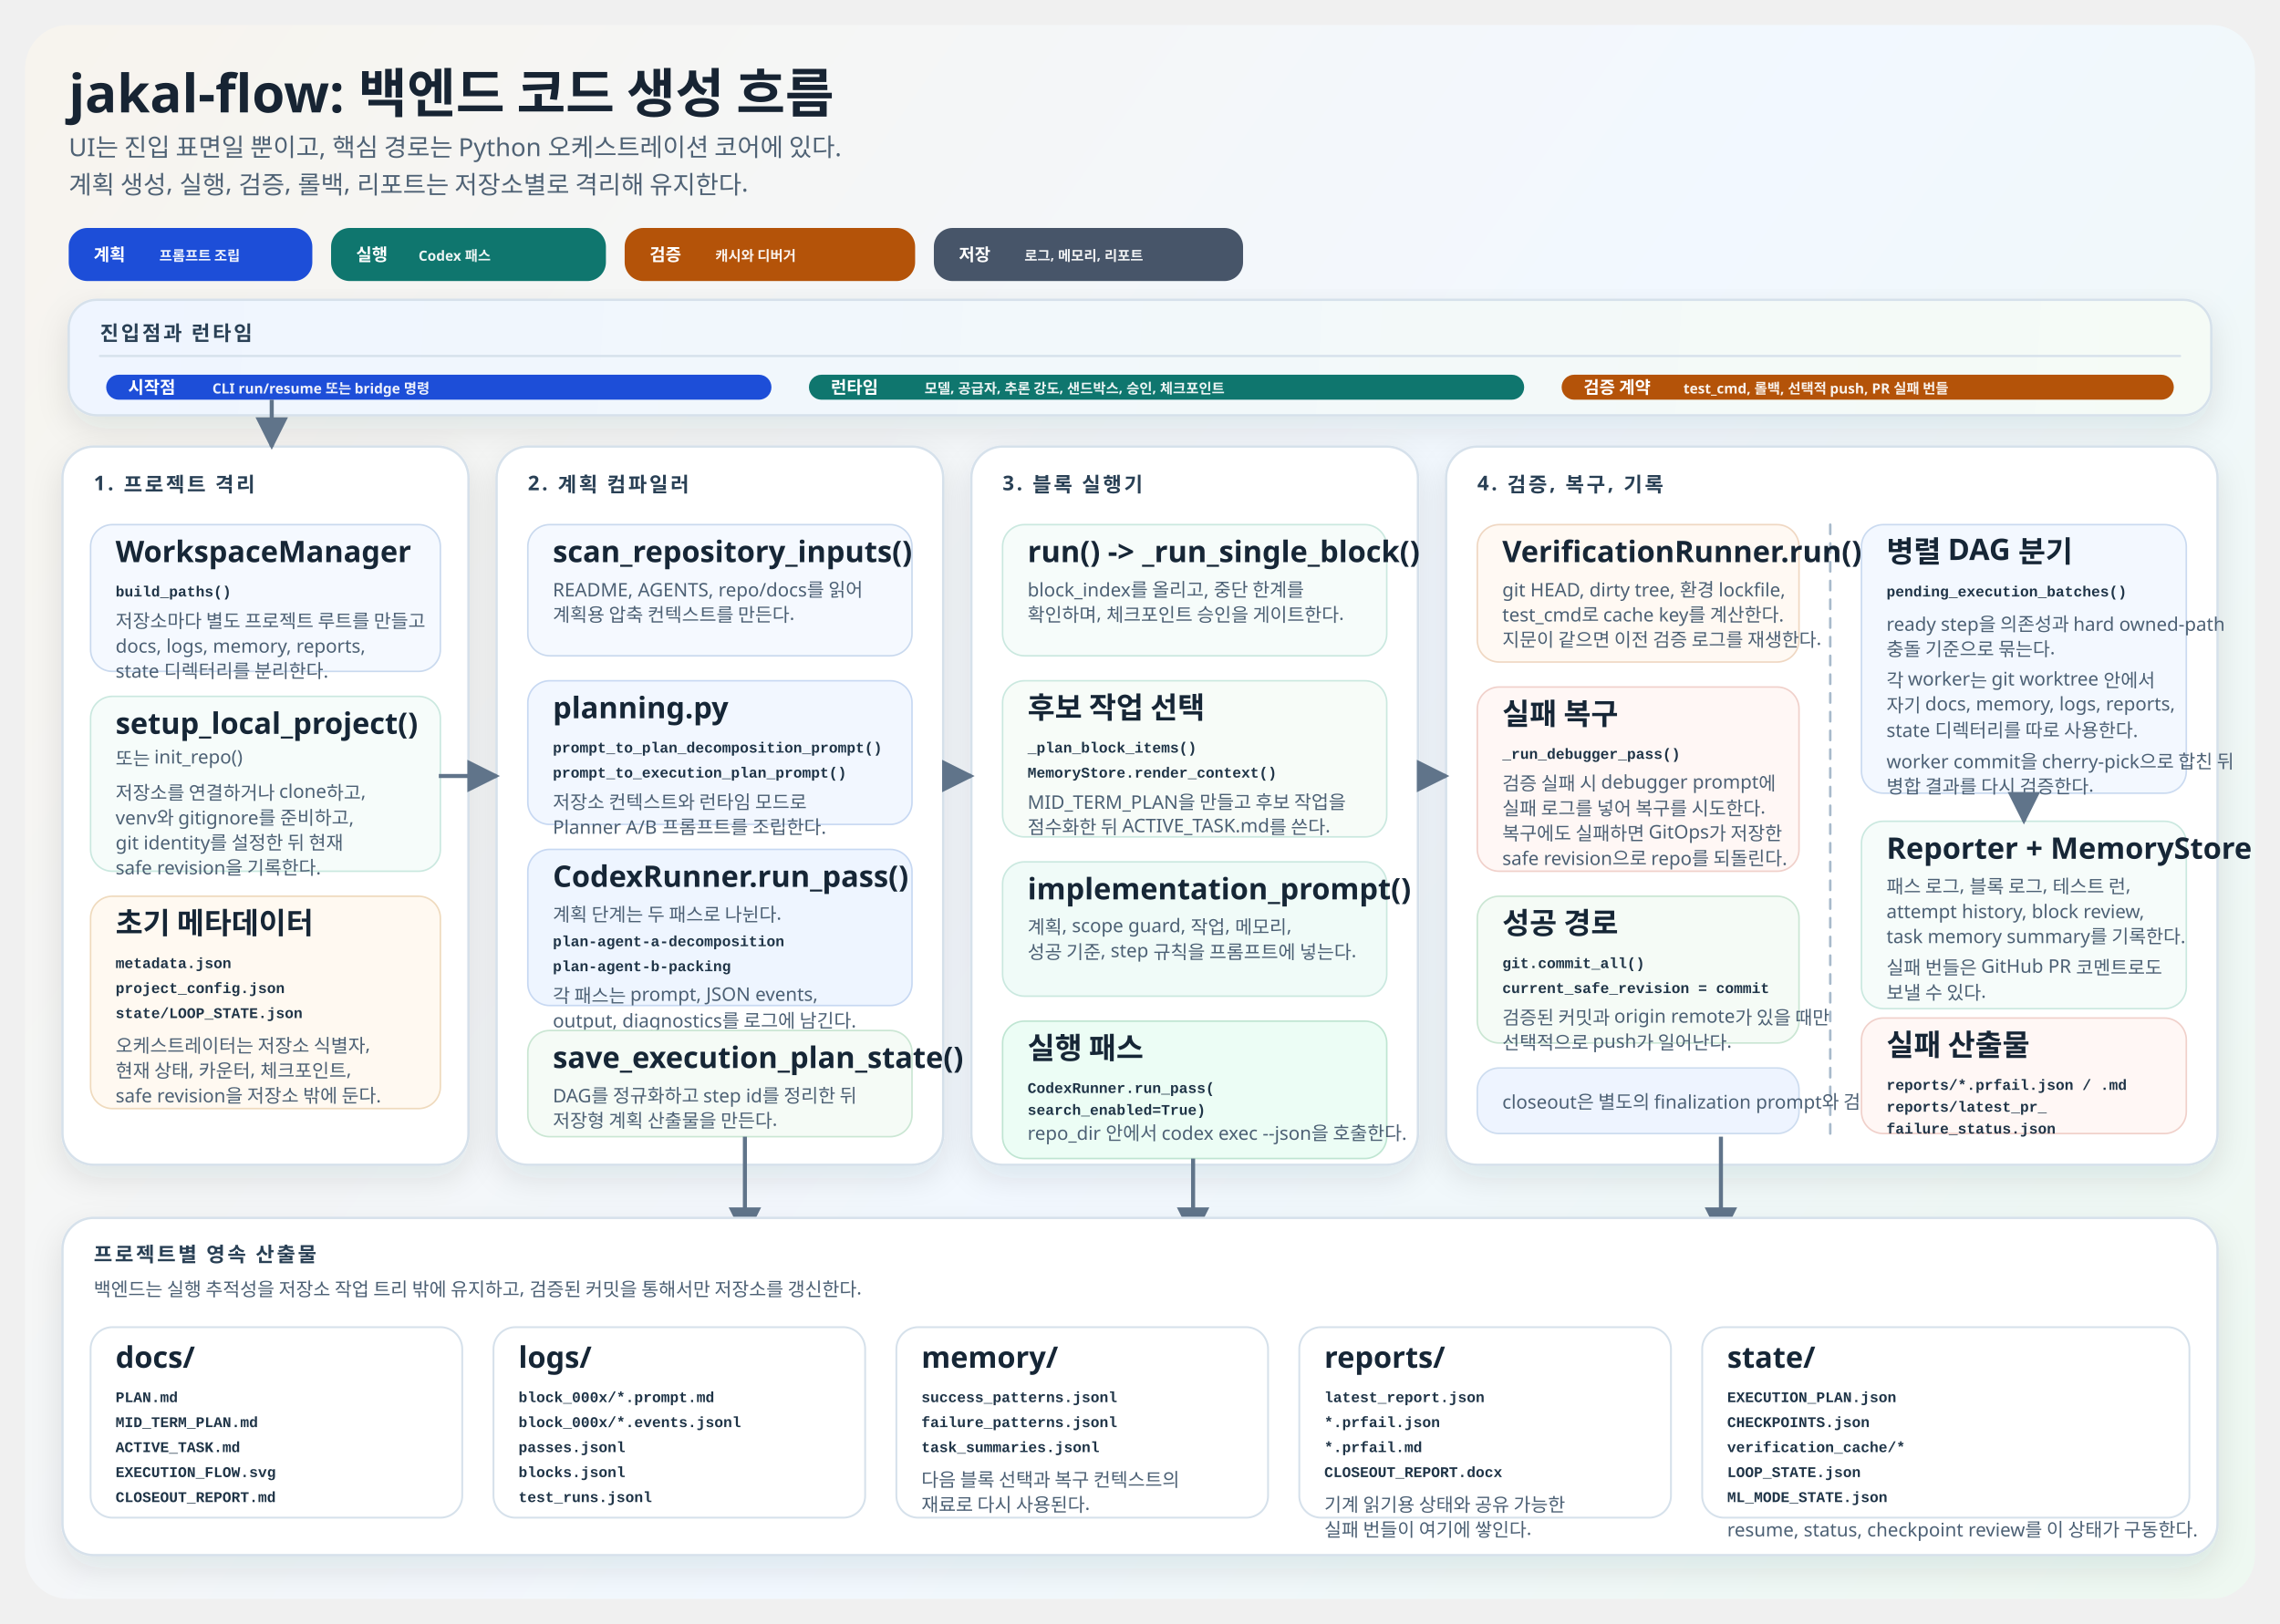
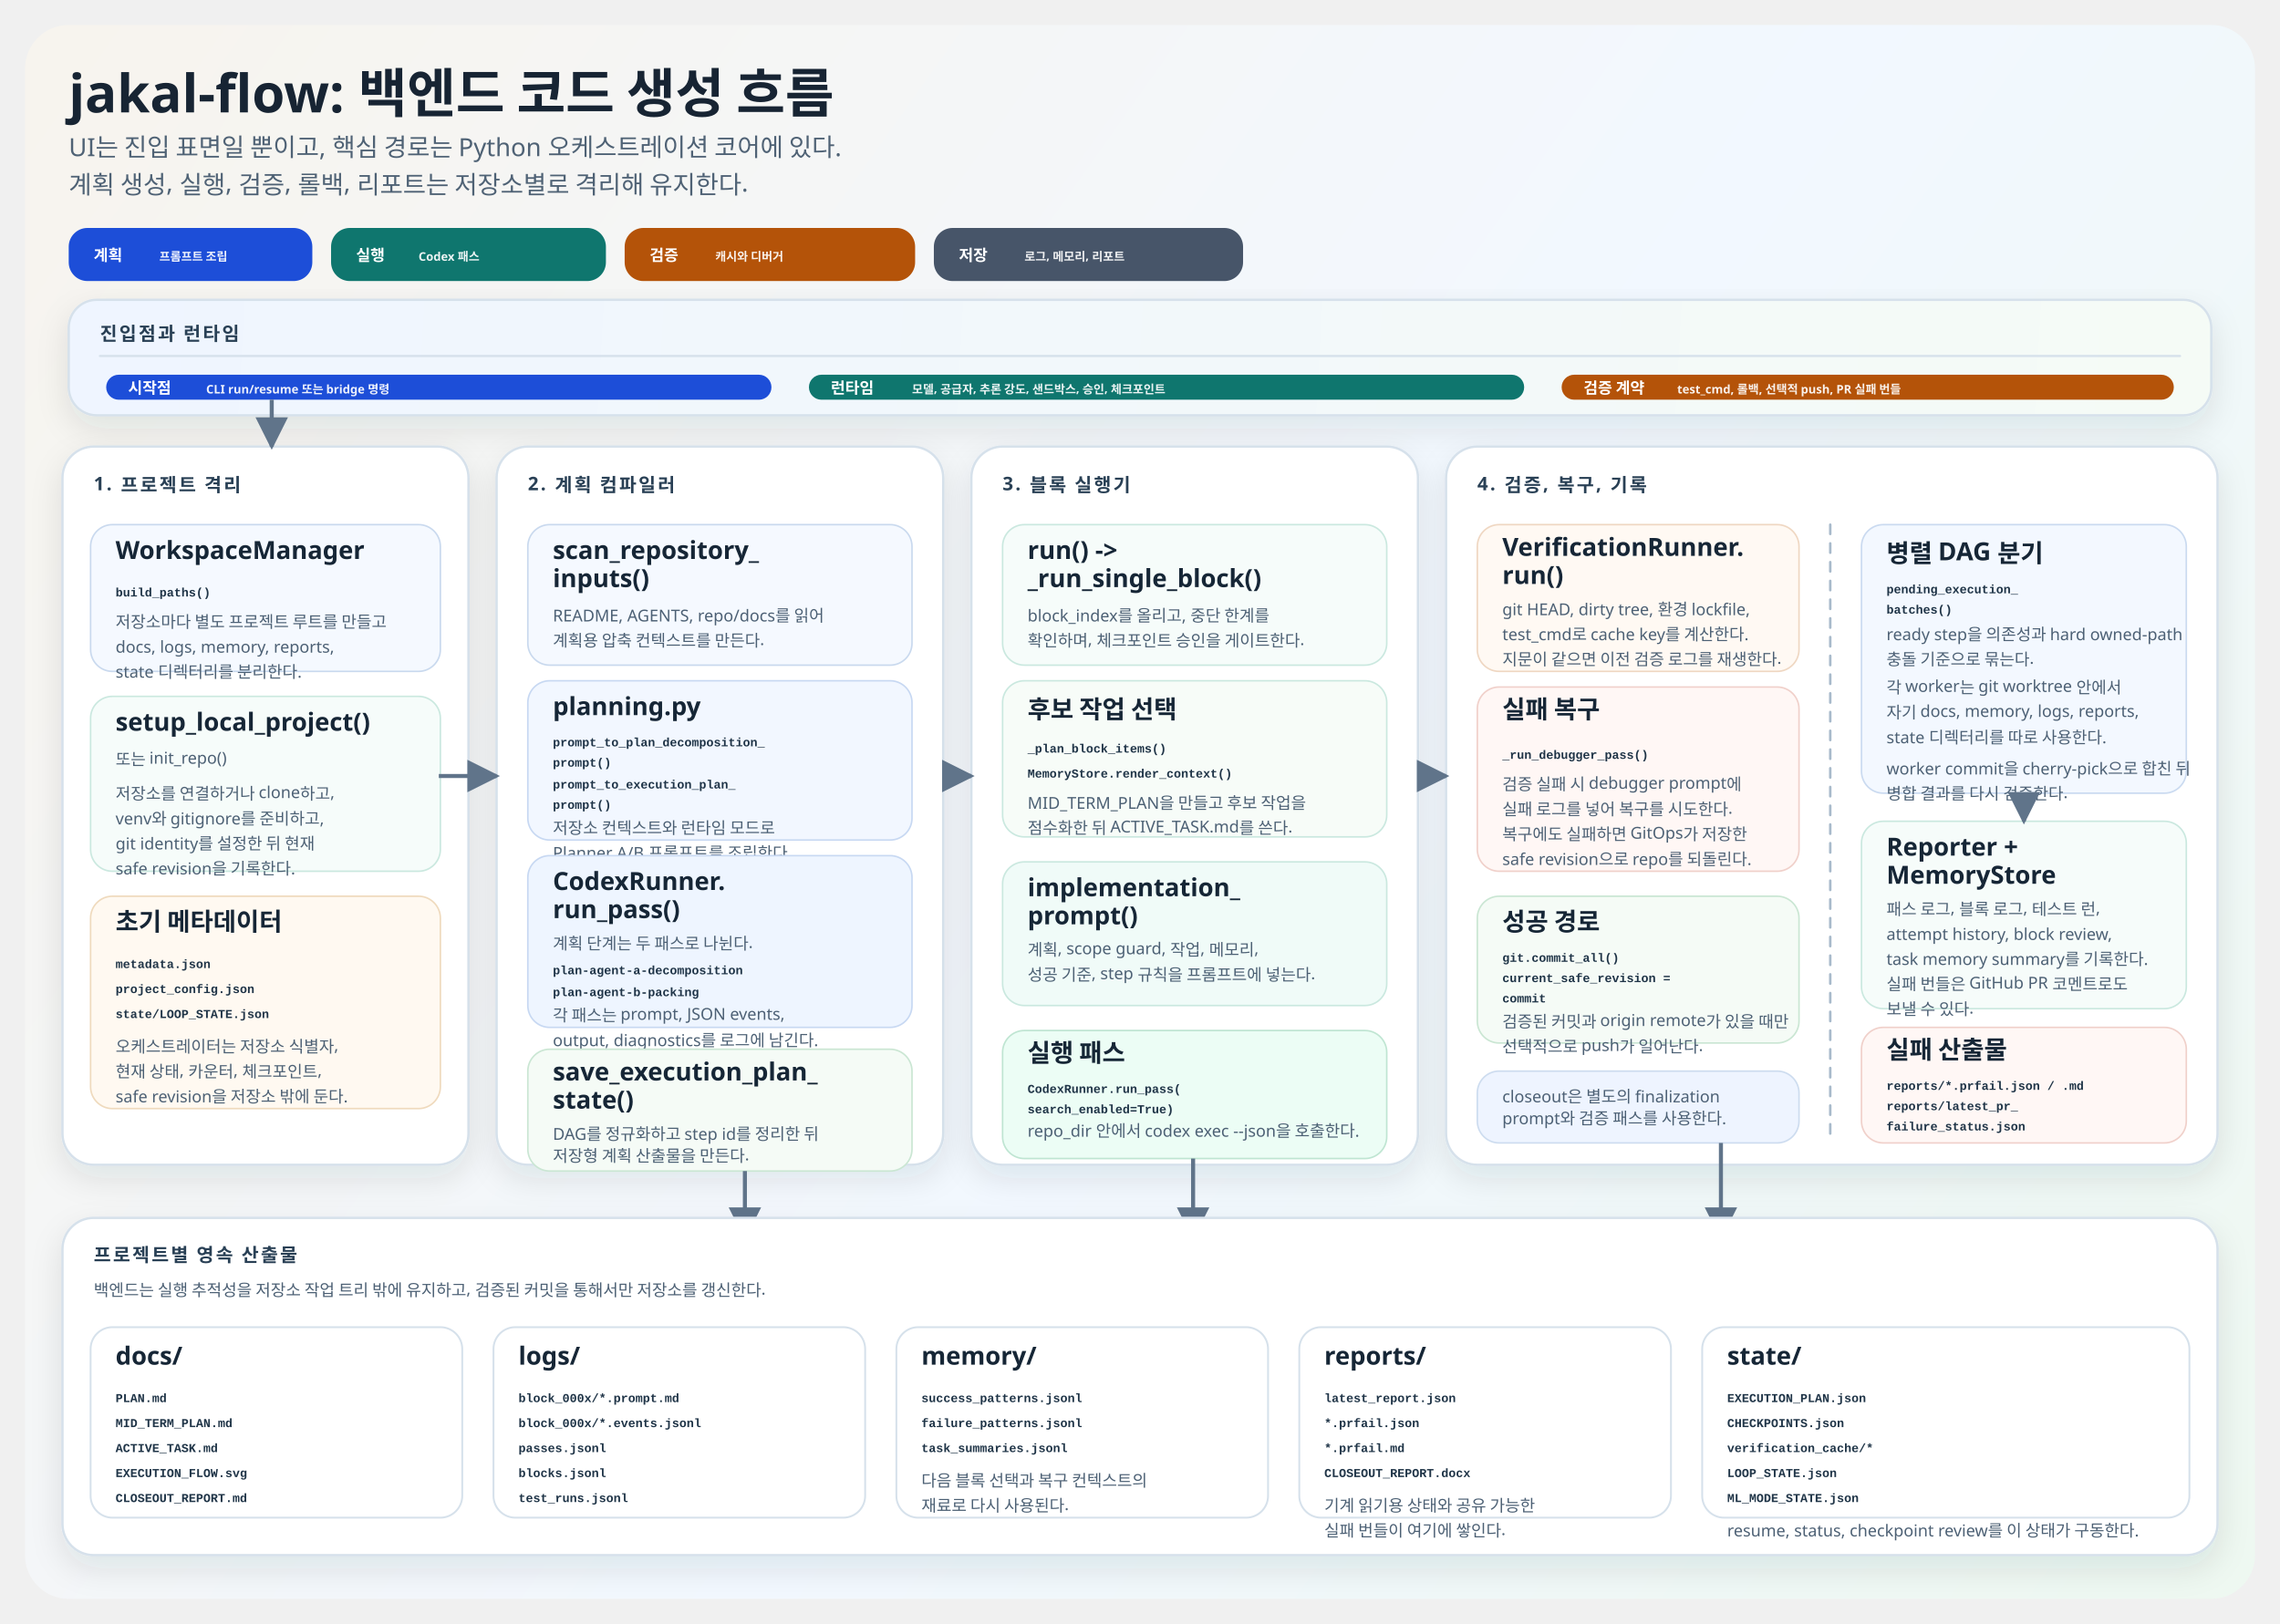
<svg xmlns="http://www.w3.org/2000/svg" width="1460" height="1040" viewBox="0 0 1460 1040" fill="none" role="img" aria-labelledby="title desc">
  <defs>
    <linearGradient id="bg" x1="36" y1="28" x2="1424" y2="1012" gradientUnits="userSpaceOnUse">
      <stop offset="0" stop-color="#F7F4EE" />
      <stop offset="0.55" stop-color="#F2F8FF" />
      <stop offset="1" stop-color="#EEF8F1" />
    </linearGradient>
    <linearGradient id="band" x1="42" y1="186" x2="1418" y2="264" gradientUnits="userSpaceOnUse">
      <stop offset="0" stop-color="#EFF5FF" />
      <stop offset="1" stop-color="#F5FBF6" />
    </linearGradient>
    <filter id="shadow" x="-20%" y="-20%" width="140%" height="160%">
      <feDropShadow dx="0" dy="8" stdDeviation="10" flood-color="#203040" flood-opacity="0.10" />
    </filter>
    <marker id="arrow" viewBox="0 0 10 10" refX="9" refY="5" markerWidth="8" markerHeight="8" orient="auto">
      <path d="M0 0L10 5L0 10Z" fill="#60748A" />
    </marker>
    <style>
      .title { font: 700 34px 'Segoe UI', 'Bahnschrift', 'Malgun Gothic', sans-serif; fill: #172433; }
      .subtitle { font: 500 16px 'Segoe UI', 'Malgun Gothic', sans-serif; fill: #4F6275; }
-       .section { font: 700 13px 'Segoe UI', 'Bahnschrift', sans-serif; letter-spacing: 0.12em; fill: #294055; }
-       .panelTitle { font: 700 19px 'Segoe UI', 'Bahnschrift', 'Malgun Gothic', sans-serif; fill: #162636; }
-       .body { font: 500 12px 'Segoe UI', 'Malgun Gothic', sans-serif; fill: #4C6074; }
-       .mono { font: 700 9.5px 'Consolas', 'Courier New', monospace; fill: #1F3447; }
-       .chipLabel { font: 700 11px 'Segoe UI', 'Bahnschrift', sans-serif; fill: #FFFFFF; }
-       .chipText { font: 600 9px 'Segoe UI', 'Malgun Gothic', sans-serif; fill: rgba(255,255,255,0.92); }
+       .section { font: 700 12px 'Segoe UI', 'Bahnschrift', sans-serif; letter-spacing: 0.11em; fill: #294055; }
+       .panelTitle { font: 700 16px 'Segoe UI', 'Bahnschrift', 'Malgun Gothic', sans-serif; fill: #162636; }
+       .body { font: 500 10.5px 'Segoe UI', 'Malgun Gothic', sans-serif; fill: #4C6074; }
+       .mono { font: 700 7.8px 'Consolas', 'Courier New', monospace; fill: #1F3447; }
+       .chipLabel { font: 700 10px 'Segoe UI', 'Bahnschrift', sans-serif; fill: #FFFFFF; }
+       .chipText { font: 600 7.6px 'Segoe UI', 'Malgun Gothic', sans-serif; fill: rgba(255,255,255,0.92); }
      .panel { fill: #FFFFFF; stroke: #D6E1EB; stroke-width: 1.5; filter: url(#shadow); }
      .soft { fill: #FFFFFF; stroke: #D6E1EB; stroke-width: 1.2; }
      .line { stroke: #60748A; stroke-width: 2.6; fill: none; marker-end: url(#arrow); }
      .divider { stroke: #D6E1EB; stroke-width: 1.4; stroke-linecap: round; }
      .dash { stroke: #A8BACB; stroke-width: 1.6; stroke-linecap: round; stroke-dasharray: 6 6; }
    </style>
  </defs>
  <rect x="16" y="16" width="1428" height="1008" rx="28" fill="url(#bg)" />
  <text x="44" y="72" class="title">jakal-flow: 백엔드 코드 생성 흐름</text>
  <text x="44" y="100" class="subtitle">UI는 진입 표면일 뿐이고, 핵심 경로는 Python 오케스트레이션 코어에 있다.</text>
  <text x="44" y="124" class="subtitle">계획 생성, 실행, 검증, 롤백, 리포트는 저장소별로 격리해 유지한다.</text>
  <rect x="44" y="146" width="156" height="34" rx="12" fill="#1D4ED8" />
  <text x="60" y="167" class="chipLabel">계획</text>
  <text x="102" y="167" class="chipText">프롬프트 조립</text>
  <rect x="212" y="146" width="176" height="34" rx="12" fill="#0F766E" />
  <text x="228" y="167" class="chipLabel">실행</text>
  <text x="268" y="167" class="chipText">Codex 패스</text>
  <rect x="400" y="146" width="186" height="34" rx="12" fill="#B45309" />
  <text x="416" y="167" class="chipLabel">검증</text>
  <text x="458" y="167" class="chipText">캐시와 디버거</text>
  <rect x="598" y="146" width="198" height="34" rx="12" fill="#475569" />
  <text x="614" y="167" class="chipLabel">저장</text>
  <text x="656" y="167" class="chipText">로그, 메모리, 리포트</text>
  <rect x="44" y="192" width="1372" height="74" rx="18" fill="url(#band)" stroke="#D6E1EB" stroke-width="1.5" filter="url(#shadow)" />
  <text x="64" y="218" class="section">진입점과 런타임</text>
  <line x1="64" y1="228" x2="1396" y2="228" class="divider" />
  <rect x="68" y="240" width="426" height="16" rx="8" fill="#1D4ED8" />
  <text x="82" y="252" class="chipLabel">시작점</text>
-   <text x="136" y="252" class="chipText">CLI run/resume 또는 bridge 명령</text>
+   <text x="132" y="252" class="chipText">CLI run/resume 또는 bridge 명령</text>
  <rect x="518" y="240" width="458" height="16" rx="8" fill="#0F766E" />
  <text x="532" y="252" class="chipLabel">런타임</text>
-   <text x="592" y="252" class="chipText">모델, 공급자, 추론 강도, 샌드박스, 승인, 체크포인트</text>
+   <text x="584" y="252" class="chipText">모델, 공급자, 추론 강도, 샌드박스, 승인, 체크포인트</text>
  <rect x="1000" y="240" width="392" height="16" rx="8" fill="#B45309" />
  <text x="1014" y="252" class="chipLabel">검증 계약</text>
-   <text x="1078" y="252" class="chipText">test_cmd, 롤백, 선택적 push, PR 실패 번들</text>
+   <text x="1074" y="252" class="chipText">test_cmd, 롤백, 선택적 push, PR 실패 번들</text>
  <rect x="40" y="286" width="260" height="460" rx="20" class="panel" />
  <text x="60" y="314" class="section">1. 프로젝트 격리</text>
  <rect x="58" y="336" width="224" height="94" rx="14" fill="#F5F9FF" stroke="#C9D9EE" />
-   <text x="74" y="360" class="panelTitle">WorkspaceManager</text>
+   <text x="74" y="358" class="panelTitle">WorkspaceManager</text>
  <text x="74" y="382" class="mono">build_paths()</text>
  <text x="74" y="402" class="body">저장소마다 별도 프로젝트 루트를 만들고</text>
  <text x="74" y="418" class="body">docs, logs, memory, reports,</text>
  <text x="74" y="434" class="body">state 디렉터리를 분리한다.</text>
  <rect x="58" y="446" width="224" height="112" rx="14" fill="#F6FCFA" stroke="#CAE8DF" />
-   <text x="74" y="470" class="panelTitle">setup_local_project()</text>
+   <text x="74" y="468" class="panelTitle">setup_local_project()</text>
  <text x="74" y="490" class="body">또는 init_repo()</text>
  <text x="74" y="512" class="body">저장소를 연결하거나 clone하고,</text>
  <text x="74" y="528" class="body">venv와 gitignore를 준비하고,</text>
  <text x="74" y="544" class="body">git identity를 설정한 뒤 현재</text>
  <text x="74" y="560" class="body">safe revision을 기록한다.</text>
  <rect x="58" y="574" width="224" height="136" rx="14" fill="#FFF9F1" stroke="#EFDABD" />
-   <text x="74" y="598" class="panelTitle">초기 메타데이터</text>
+   <text x="74" y="596" class="panelTitle">초기 메타데이터</text>
  <text x="74" y="620" class="mono">metadata.json</text>
  <text x="74" y="636" class="mono">project_config.json</text>
  <text x="74" y="652" class="mono">state/LOOP_STATE.json</text>
  <text x="74" y="674" class="body">오케스트레이터는 저장소 식별자,</text>
  <text x="74" y="690" class="body">현재 상태, 카운터, 체크포인트,</text>
  <text x="74" y="706" class="body">safe revision을 저장소 밖에 둔다.</text>
  <rect x="318" y="286" width="286" height="460" rx="20" class="panel" />
  <text x="338" y="314" class="section">2. 계획 컴파일러</text>
-   <rect x="338" y="336" width="246" height="84" rx="14" fill="#F5F9FF" stroke="#C9D9EE" />
-   <text x="354" y="360" class="panelTitle">scan_repository_inputs()</text>
-   <text x="354" y="382" class="body">README, AGENTS, repo/docs를 읽어</text>
-   <text x="354" y="398" class="body">계획용 압축 컨텍스트를 만든다.</text>
-   <rect x="338" y="436" width="246" height="92" rx="14" fill="#F2F7FF" stroke="#C7D8F2" />
-   <text x="354" y="460" class="panelTitle">planning.py</text>
-   <text x="354" y="482" class="mono">prompt_to_plan_decomposition_prompt()</text>
-   <text x="354" y="498" class="mono">prompt_to_execution_plan_prompt()</text>
-   <text x="354" y="518" class="body">저장소 컨텍스트와 런타임 모드로</text>
-   <text x="354" y="534" class="body">Planner A/B 프롬프트를 조립한다.</text>
-   <rect x="338" y="544" width="246" height="100" rx="14" fill="#EEF5FF" stroke="#C7D8F2" />
-   <text x="354" y="568" class="panelTitle">CodexRunner.run_pass()</text>
-   <text x="354" y="590" class="body">계획 단계는 두 패스로 나뉜다.</text>
-   <text x="354" y="606" class="mono">plan-agent-a-decomposition</text>
-   <text x="354" y="622" class="mono">plan-agent-b-packing</text>
-   <text x="354" y="642" class="body">각 패스는 prompt, JSON events,</text>
-   <text x="354" y="658" class="body">output, diagnostics를 로그에 남긴다.</text>
-   <rect x="338" y="660" width="246" height="68" rx="14" fill="#F5FBF6" stroke="#CAE6D3" />
-   <text x="354" y="684" class="panelTitle">save_execution_plan_state()</text>
-   <text x="354" y="706" class="body">DAG를 정규화하고 step id를 정리한 뒤</text>
-   <text x="354" y="722" class="body">저장형 계획 산출물을 만든다.</text>
+   <rect x="338" y="336" width="246" height="90" rx="14" fill="#F5F9FF" stroke="#C9D9EE" />
+   <text x="354" y="358" class="panelTitle">scan_repository_</text>
+   <text x="354" y="376" class="panelTitle">inputs()</text>
+   <text x="354" y="398" class="body">README, AGENTS, repo/docs를 읽어</text>
+   <text x="354" y="414" class="body">계획용 압축 컨텍스트를 만든다.</text>
+   <rect x="338" y="436" width="246" height="102" rx="14" fill="#F2F7FF" stroke="#C7D8F2" />
+   <text x="354" y="458" class="panelTitle">planning.py</text>
+   <text x="354" y="478" class="mono">prompt_to_plan_decomposition_</text>
+   <text x="354" y="491" class="mono">prompt()</text>
+   <text x="354" y="505" class="mono">prompt_to_execution_plan_</text>
+   <text x="354" y="518" class="mono">prompt()</text>
+   <text x="354" y="534" class="body">저장소 컨텍스트와 런타임 모드로</text>
+   <text x="354" y="550" class="body">Planner A/B 프롬프트를 조립한다.</text>
+   <rect x="338" y="548" width="246" height="110" rx="14" fill="#EEF5FF" stroke="#C7D8F2" />
+   <text x="354" y="570" class="panelTitle">CodexRunner.</text>
+   <text x="354" y="588" class="panelTitle">run_pass()</text>
+   <text x="354" y="608" class="body">계획 단계는 두 패스로 나뉜다.</text>
+   <text x="354" y="624" class="mono">plan-agent-a-decomposition</text>
+   <text x="354" y="638" class="mono">plan-agent-b-packing</text>
+   <text x="354" y="654" class="body">각 패스는 prompt, JSON events,</text>
+   <text x="354" y="670" class="body">output, diagnostics를 로그에 남긴다.</text>
+   <rect x="338" y="672" width="246" height="78" rx="14" fill="#F5FBF6" stroke="#CAE6D3" />
+   <text x="354" y="692" class="panelTitle">save_execution_plan_</text>
+   <text x="354" y="710" class="panelTitle">state()</text>
+   <text x="354" y="730" class="body">DAG를 정규화하고 step id를 정리한 뒤</text>
+   <text x="354" y="744" class="body">저장형 계획 산출물을 만든다.</text>
  <rect x="622" y="286" width="286" height="460" rx="20" class="panel" />
  <text x="642" y="314" class="section">3. 블록 실행기</text>
-   <rect x="642" y="336" width="246" height="84" rx="14" fill="#F6FCFA" stroke="#CAE8DF" />
-   <text x="658" y="360" class="panelTitle">run() -&gt; _run_single_block()</text>
-   <text x="658" y="382" class="body">block_index를 올리고, 중단 한계를</text>
-   <text x="658" y="398" class="body">확인하며, 체크포인트 승인을 게이트한다.</text>
+   <rect x="642" y="336" width="246" height="90" rx="14" fill="#F6FCFA" stroke="#CAE8DF" />
+   <text x="658" y="358" class="panelTitle">run() -&gt;</text>
+   <text x="658" y="376" class="panelTitle">_run_single_block()</text>
+   <text x="658" y="398" class="body">block_index를 올리고, 중단 한계를</text>
+   <text x="658" y="414" class="body">확인하며, 체크포인트 승인을 게이트한다.</text>
  <rect x="642" y="436" width="246" height="100" rx="14" fill="#F7FCF8" stroke="#CAE8DF" />
  <text x="658" y="460" class="panelTitle">후보 작업 선택</text>
  <text x="658" y="482" class="mono">_plan_block_items()</text>
  <text x="658" y="498" class="mono">MemoryStore.render_context()</text>
  <text x="658" y="518" class="body">MID_TERM_PLAN을 만들고 후보 작업을</text>
  <text x="658" y="534" class="body">점수화한 뒤 ACTIVE_TASK.md를 쓴다.</text>
-   <rect x="642" y="552" width="246" height="86" rx="14" fill="#F0FBF8" stroke="#CAE8DF" />
-   <text x="658" y="576" class="panelTitle">implementation_prompt()</text>
-   <text x="658" y="598" class="body">계획, scope guard, 작업, 메모리,</text>
-   <text x="658" y="614" class="body">성공 기준, step 규칙을 프롬프트에 넣는다.</text>
-   <rect x="642" y="654" width="246" height="88" rx="14" fill="#ECFDF5" stroke="#BFE5D2" />
-   <text x="658" y="678" class="panelTitle">실행 패스</text>
+   <rect x="642" y="552" width="246" height="92" rx="14" fill="#F0FBF8" stroke="#CAE8DF" />
+   <text x="658" y="574" class="panelTitle">implementation_</text>
+   <text x="658" y="592" class="panelTitle">prompt()</text>
+   <text x="658" y="612" class="body">계획, scope guard, 작업, 메모리,</text>
+   <text x="658" y="628" class="body">성공 기준, step 규칙을 프롬프트에 넣는다.</text>
+   <rect x="642" y="660" width="246" height="82" rx="14" fill="#ECFDF5" stroke="#BFE5D2" />
+   <text x="658" y="680" class="panelTitle">실행 패스</text>
  <text x="658" y="700" class="mono">CodexRunner.run_pass(</text>
-   <text x="658" y="714" class="mono">search_enabled=True)</text>
-   <text x="658" y="730" class="body">repo_dir 안에서 codex exec --json을 호출한다.</text>
+   <text x="658" y="713" class="mono">search_enabled=True)</text>
+   <text x="658" y="728" class="body">repo_dir 안에서 codex exec --json을 호출한다.</text>
  <rect x="926" y="286" width="494" height="460" rx="20" class="panel" />
  <text x="946" y="314" class="section">4. 검증, 복구, 기록</text>
  <line x1="1172" y1="336" x2="1172" y2="726" class="dash" />
-   <rect x="946" y="336" width="206" height="88" rx="14" fill="#FFF9F3" stroke="#EFD7C2" />
-   <text x="962" y="360" class="panelTitle">VerificationRunner.run()</text>
-   <text x="962" y="382" class="body">git HEAD, dirty tree, 환경 lockfile,</text>
-   <text x="962" y="398" class="body">test_cmd로 cache key를 계산한다.</text>
-   <text x="962" y="414" class="body">지문이 같으면 이전 검증 로그를 재생한다.</text>
+   <rect x="946" y="336" width="206" height="94" rx="14" fill="#FFF9F3" stroke="#EFD7C2" />
+   <text x="962" y="356" class="panelTitle">VerificationRunner.</text>
+   <text x="962" y="374" class="panelTitle">run()</text>
+   <text x="962" y="394" class="body">git HEAD, dirty tree, 환경 lockfile,</text>
+   <text x="962" y="410" class="body">test_cmd로 cache key를 계산한다.</text>
+   <text x="962" y="426" class="body">지문이 같으면 이전 검증 로그를 재생한다.</text>
  <rect x="946" y="440" width="206" height="118" rx="14" fill="#FFF7F5" stroke="#F0D0CA" />
-   <text x="962" y="464" class="panelTitle">실패 복구</text>
+   <text x="962" y="460" class="panelTitle">실패 복구</text>
  <text x="962" y="486" class="mono">_run_debugger_pass()</text>
  <text x="962" y="506" class="body">검증 실패 시 debugger prompt에</text>
  <text x="962" y="522" class="body">실패 로그를 넣어 복구를 시도한다.</text>
  <text x="962" y="538" class="body">복구에도 실패하면 GitOps가 저장한</text>
  <text x="962" y="554" class="body">safe revision으로 repo를 되돌린다.</text>
  <rect x="946" y="574" width="206" height="94" rx="14" fill="#F5FBF6" stroke="#CAE6D3" />
-   <text x="962" y="598" class="panelTitle">성공 경로</text>
-   <text x="962" y="620" class="mono">git.commit_all()</text>
-   <text x="962" y="636" class="mono">current_safe_revision = commit</text>
-   <text x="962" y="656" class="body">검증된 커밋과 origin remote가 있을 때만</text>
-   <text x="962" y="672" class="body">선택적으로 push가 일어난다.</text>
-   <rect x="946" y="684" width="206" height="42" rx="14" fill="#EEF4FF" stroke="#CDDCEF" />
-   <text x="962" y="710" class="body">closeout은 별도의 finalization prompt와 검증 패스를 사용한다.</text>
+   <text x="962" y="596" class="panelTitle">성공 경로</text>
+   <text x="962" y="616" class="mono">git.commit_all()</text>
+   <text x="962" y="629" class="mono">current_safe_revision =</text>
+   <text x="962" y="642" class="mono">commit</text>
+   <text x="962" y="658" class="body">검증된 커밋과 origin remote가 있을 때만</text>
+   <text x="962" y="674" class="body">선택적으로 push가 일어난다.</text>
+   <rect x="946" y="686" width="206" height="46" rx="14" fill="#EEF4FF" stroke="#CDDCEF" />
+   <text x="962" y="706" class="body">closeout은 별도의 finalization</text>
+   <text x="962" y="720" class="body">prompt와 검증 패스를 사용한다.</text>
  <rect x="1192" y="336" width="208" height="172" rx="14" fill="#F3F8FF" stroke="#CADAF0" />
  <text x="1208" y="360" class="panelTitle">병렬 DAG 분기</text>
-   <text x="1208" y="382" class="mono">pending_execution_batches()</text>
-   <text x="1208" y="404" class="body">ready step을 의존성과 hard owned-path</text>
-   <text x="1208" y="420" class="body">충돌 기준으로 묶는다.</text>
-   <text x="1208" y="440" class="body">각 worker는 git worktree 안에서</text>
-   <text x="1208" y="456" class="body">자기 docs, memory, logs, reports,</text>
-   <text x="1208" y="472" class="body">state 디렉터리를 따로 사용한다.</text>
-   <text x="1208" y="492" class="body">worker commit을 cherry-pick으로 합친 뒤</text>
-   <text x="1208" y="508" class="body">병합 결과를 다시 검증한다.</text>
+   <text x="1208" y="380" class="mono">pending_execution_</text>
+   <text x="1208" y="393" class="mono">batches()</text>
+   <text x="1208" y="410" class="body">ready step을 의존성과 hard owned-path</text>
+   <text x="1208" y="426" class="body">충돌 기준으로 묶는다.</text>
+   <text x="1208" y="444" class="body">각 worker는 git worktree 안에서</text>
+   <text x="1208" y="460" class="body">자기 docs, memory, logs, reports,</text>
+   <text x="1208" y="476" class="body">state 디렉터리를 따로 사용한다.</text>
+   <text x="1208" y="496" class="body">worker commit을 cherry-pick으로 합친 뒤</text>
+   <text x="1208" y="512" class="body">병합 결과를 다시 검증한다.</text>
  <rect x="1192" y="526" width="208" height="120" rx="14" fill="#F6FCFA" stroke="#CAE8DF" />
-   <text x="1208" y="550" class="panelTitle">Reporter + MemoryStore</text>
-   <text x="1208" y="572" class="body">패스 로그, 블록 로그, 테스트 런,</text>
-   <text x="1208" y="588" class="body">attempt history, block review,</text>
-   <text x="1208" y="604" class="body">task memory summary를 기록한다.</text>
-   <text x="1208" y="624" class="body">실패 번들은 GitHub PR 코멘트로도</text>
-   <text x="1208" y="640" class="body">보낼 수 있다.</text>
-   <rect x="1192" y="652" width="208" height="74" rx="14" fill="#FFF7F5" stroke="#F0D0CA" />
-   <text x="1208" y="676" class="panelTitle">실패 산출물</text>
+   <text x="1208" y="548" class="panelTitle">Reporter +</text>
+   <text x="1208" y="566" class="panelTitle">MemoryStore</text>
+   <text x="1208" y="586" class="body">패스 로그, 블록 로그, 테스트 런,</text>
+   <text x="1208" y="602" class="body">attempt history, block review,</text>
+   <text x="1208" y="618" class="body">task memory summary를 기록한다.</text>
+   <text x="1208" y="634" class="body">실패 번들은 GitHub PR 코멘트로도</text>
+   <text x="1208" y="650" class="body">보낼 수 있다.</text>
+   <rect x="1192" y="658" width="208" height="74" rx="14" fill="#FFF7F5" stroke="#F0D0CA" />
+   <text x="1208" y="678" class="panelTitle">실패 산출물</text>
  <text x="1208" y="698" class="mono">reports/*.prfail.json / .md</text>
-   <text x="1208" y="712" class="mono">reports/latest_pr_</text>
-   <text x="1208" y="726" class="mono">failure_status.json</text>
+   <text x="1208" y="711" class="mono">reports/latest_pr_</text>
+   <text x="1208" y="724" class="mono">failure_status.json</text>
  <path d="M281 497H318" class="line" />
  <path d="M604 497H622" class="line" />
  <path d="M908 497H926" class="line" />
  <path d="M174 256V286" class="line" />
-   <path d="M477 728V792" class="line" />
+   <path d="M477 750V792" class="line" />
  <path d="M764 742V792" class="line" />
-   <path d="M1102 728V792" class="line" />
-   <path d="M1296 508V526" class="line" />
+   <path d="M1102 732V792" class="line" />
+   <path d="M1296 512V526" class="line" />
  <rect x="40" y="780" width="1380" height="216" rx="20" class="panel" />
  <text x="60" y="808" class="section">프로젝트별 영속 산출물</text>
  <text x="60" y="830" class="body">백엔드는 실행 추적성을 저장소 작업 트리 밖에 유지하고, 검증된 커밋을 통해서만 저장소를 갱신한다.</text>
  <rect x="58" y="850" width="238" height="122" rx="14" class="soft" />
-   <text x="74" y="876" class="panelTitle">docs/</text>
+   <text x="74" y="874" class="panelTitle">docs/</text>
  <text x="74" y="898" class="mono">PLAN.md</text>
  <text x="74" y="914" class="mono">MID_TERM_PLAN.md</text>
  <text x="74" y="930" class="mono">ACTIVE_TASK.md</text>
  <text x="74" y="946" class="mono">EXECUTION_FLOW.svg</text>
  <text x="74" y="962" class="mono">CLOSEOUT_REPORT.md</text>
  <rect x="316" y="850" width="238" height="122" rx="14" class="soft" />
-   <text x="332" y="876" class="panelTitle">logs/</text>
+   <text x="332" y="874" class="panelTitle">logs/</text>
  <text x="332" y="898" class="mono">block_000x/*.prompt.md</text>
  <text x="332" y="914" class="mono">block_000x/*.events.jsonl</text>
  <text x="332" y="930" class="mono">passes.jsonl</text>
  <text x="332" y="946" class="mono">blocks.jsonl</text>
  <text x="332" y="962" class="mono">test_runs.jsonl</text>
  <rect x="574" y="850" width="238" height="122" rx="14" class="soft" />
-   <text x="590" y="876" class="panelTitle">memory/</text>
+   <text x="590" y="874" class="panelTitle">memory/</text>
  <text x="590" y="898" class="mono">success_patterns.jsonl</text>
  <text x="590" y="914" class="mono">failure_patterns.jsonl</text>
  <text x="590" y="930" class="mono">task_summaries.jsonl</text>
  <text x="590" y="952" class="body">다음 블록 선택과 복구 컨텍스트의</text>
  <text x="590" y="968" class="body">재료로 다시 사용된다.</text>
  <rect x="832" y="850" width="238" height="122" rx="14" class="soft" />
-   <text x="848" y="876" class="panelTitle">reports/</text>
+   <text x="848" y="874" class="panelTitle">reports/</text>
  <text x="848" y="898" class="mono">latest_report.json</text>
  <text x="848" y="914" class="mono">*.prfail.json</text>
  <text x="848" y="930" class="mono">*.prfail.md</text>
  <text x="848" y="946" class="mono">CLOSEOUT_REPORT.docx</text>
  <text x="848" y="968" class="body">기계 읽기용 상태와 공유 가능한</text>
  <text x="848" y="984" class="body">실패 번들이 여기에 쌓인다.</text>
  <rect x="1090" y="850" width="312" height="122" rx="14" class="soft" />
-   <text x="1106" y="876" class="panelTitle">state/</text>
+   <text x="1106" y="874" class="panelTitle">state/</text>
  <text x="1106" y="898" class="mono">EXECUTION_PLAN.json</text>
  <text x="1106" y="914" class="mono">CHECKPOINTS.json</text>
  <text x="1106" y="930" class="mono">verification_cache/*</text>
  <text x="1106" y="946" class="mono">LOOP_STATE.json</text>
  <text x="1106" y="962" class="mono">ML_MODE_STATE.json</text>
  <text x="1106" y="984" class="body">resume, status, checkpoint review를 이 상태가 구동한다.</text>
</svg>
